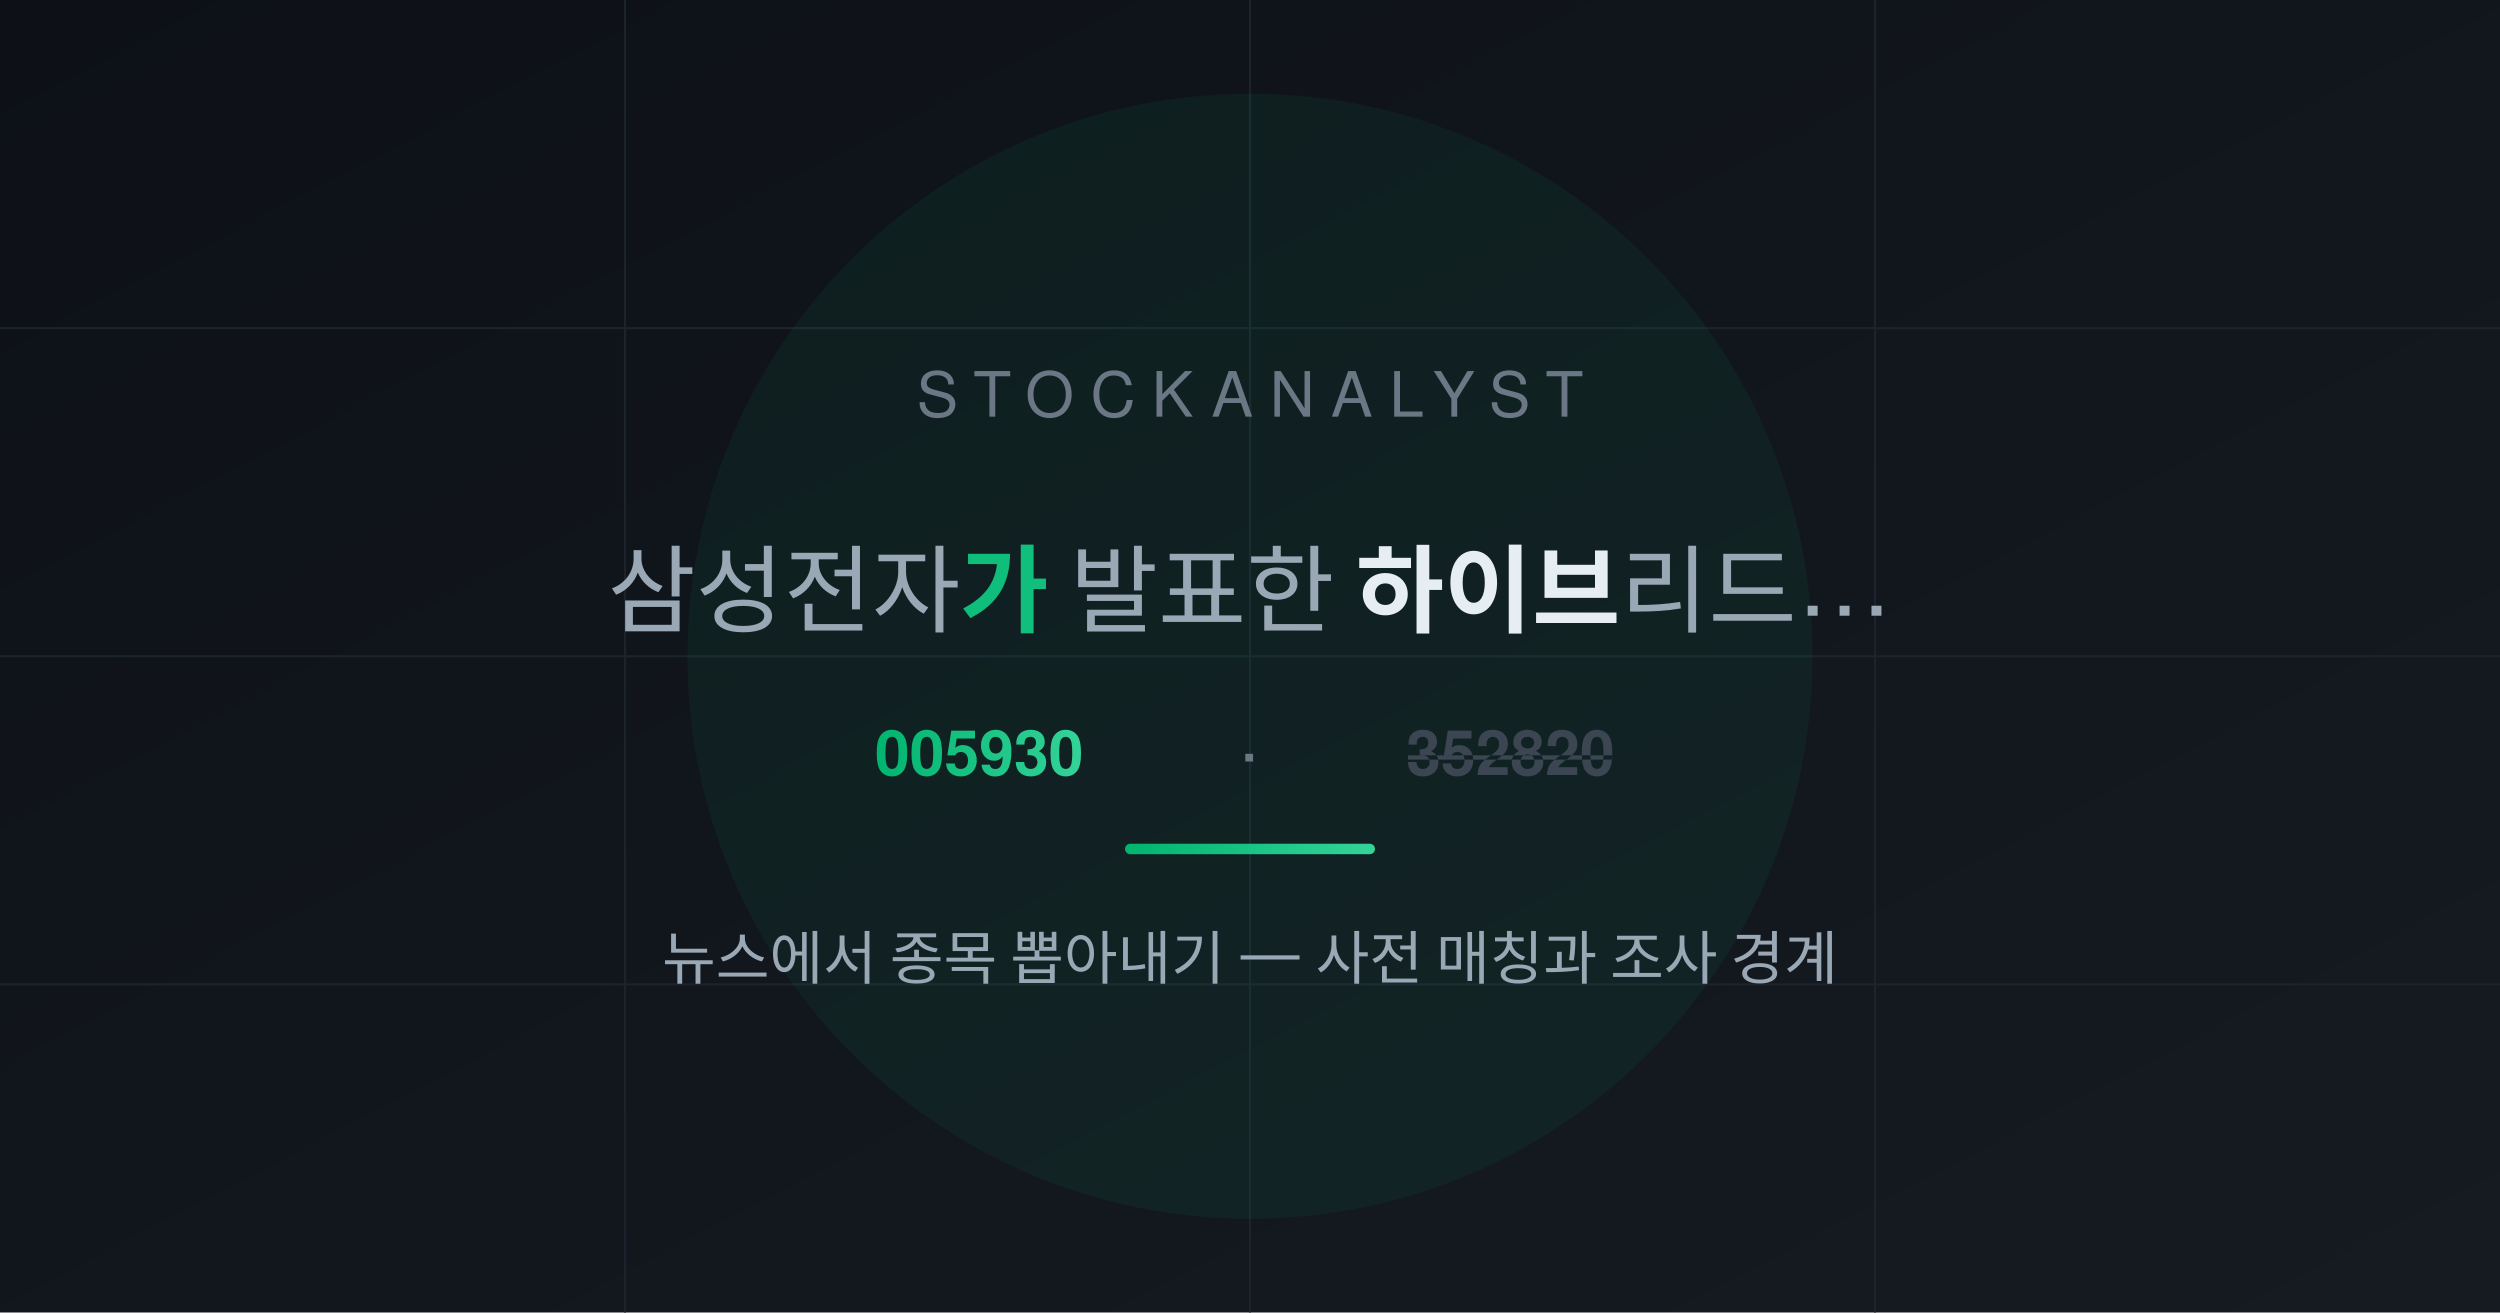
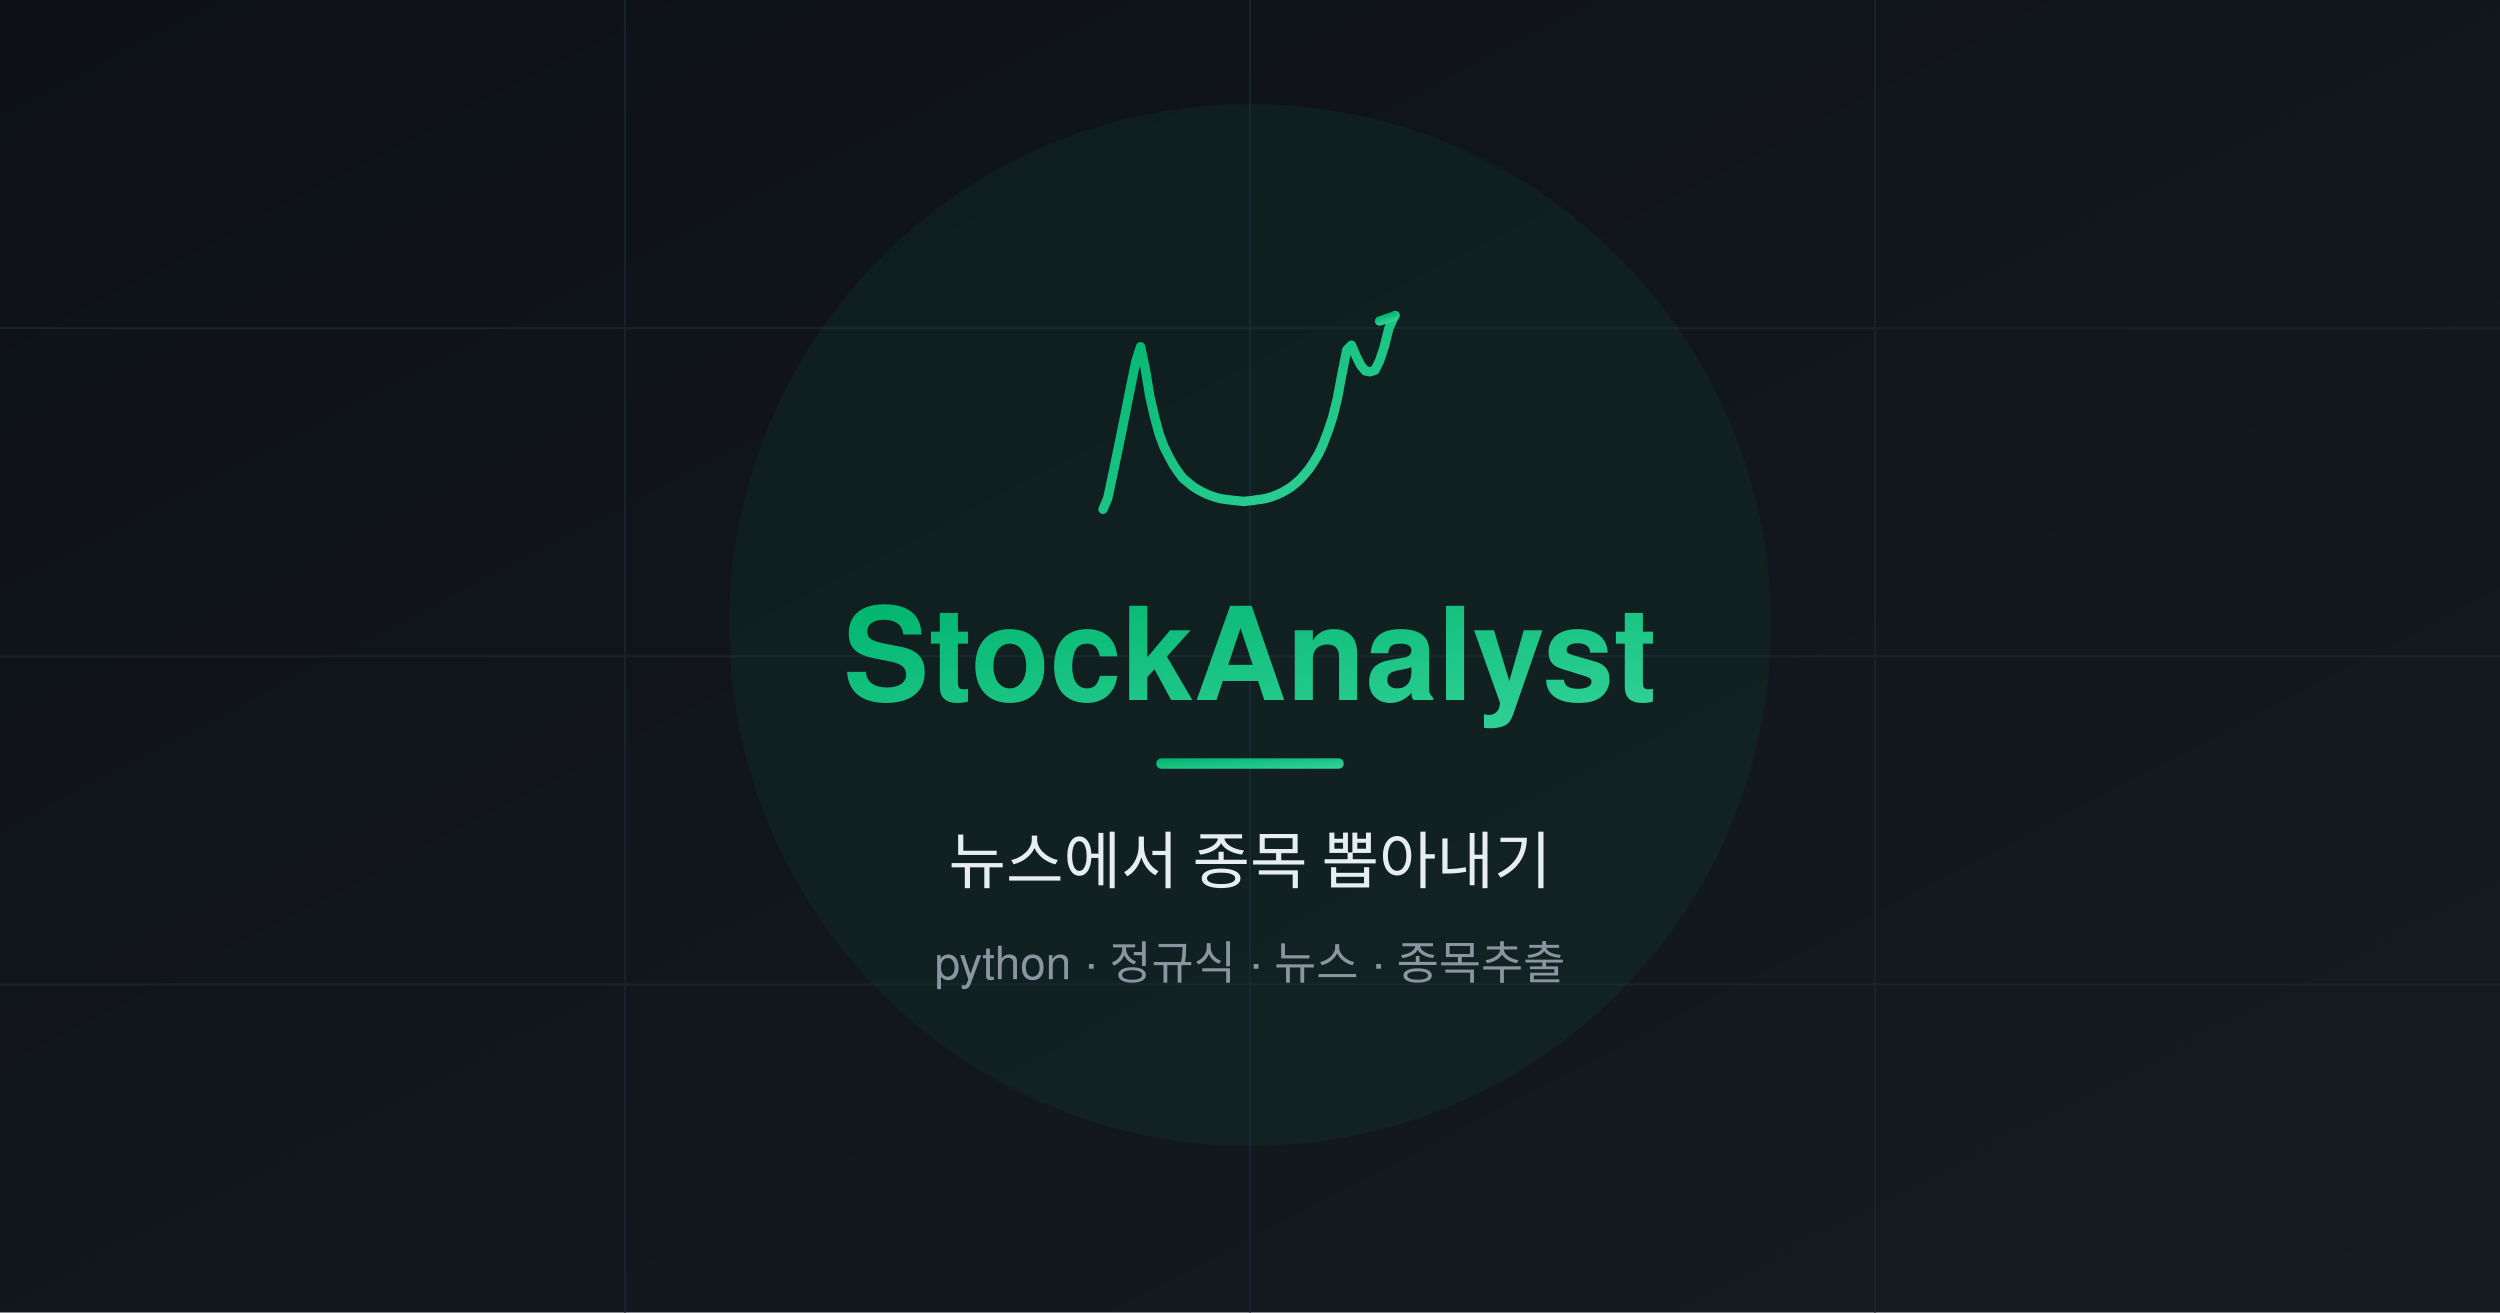
<svg xmlns="http://www.w3.org/2000/svg" viewBox="0 0 1200 630" width="1200" height="630">
  <defs>
    <linearGradient id="bg" x1="0" y1="0" x2="1" y2="1">
      <stop offset="0%" stop-color="#0d1117" />
      <stop offset="100%" stop-color="#161b22" />
    </linearGradient>
-     <linearGradient id="accent" x1="0" y1="0" x2="1" y2="0">
+     <linearGradient id="accent" x1="0" y1="0" x2="1" y2="1">
      <stop offset="0%" stop-color="#00b56e" />
      <stop offset="100%" stop-color="#34d399" />
    </linearGradient>
  </defs>
  <rect width="1200" height="630" fill="url(#bg)" />
-   <g stroke="#1c232c" stroke-width="1">
+   <g stroke="#1a212a" stroke-width="1">
    <path d="M0 157.5H1200M0 315H1200M0 472.5H1200M300 0V630M600 0V630M900 0V630" />
  </g>
-   <circle cx="600" cy="315" r="270" fill="#00a362" opacity="0.08" />
-   <text x="600" y="200" text-anchor="middle" font-family="Helvetica, Arial, sans-serif" font-size="30" fill="#6b7785" letter-spacing="8">STOCKANALYST</text>
-   <g font-family="Helvetica, Arial, sans-serif" font-size="46" fill="#9aa7b4">
-     <text x="600" y="300" text-anchor="middle">삼성전자<tspan fill="url(#accent)" font-weight="bold">가</tspan> 발표한 <tspan fill="#e6edf3" font-weight="bold">하이브</tspan>리드…</text>
+   <circle cx="600" cy="300" r="250" fill="#00b56e" opacity="0.06" />
+   <g transform="translate(503.2,101.2) scale(0.375)">
+     <g fill="none" stroke="url(#accent)" stroke-width="12" stroke-linecap="round" stroke-linejoin="round">
+       <polyline points="70,382.0 76,368.0 82,340.0 88,311.0 94,282.0 100,252.0 106,222.0 112,193.0 118,174.0 124,202.0 130,238.0 136,264.0 142,286.0 148,302.0 154,314.0 160,325.0 166,334.0 172,342.0 178,347.0 184,352.0 190,356.0 196,359.3 202,362.3 208,364.7 214,366.7 220,368.3 226,369.3 232,370.0 238,370.7 244,371.3 250,372.0 256,371.3 262,370.7 268,369.7 274,369.0 280,367.7 286,366.0 292,363.7 298,361.0 304,357.7 310,354.0 316,349.3 322,344.0 328,337.3 334,330.0 340,321.0 346,311.0 352,298.0 358,282.0 364,264.0 370,240.0 376,208.0 382,178.0 388,172.0 394,186.0 400,198.0 406,205.0 412,206.0 418,204.0 424,192.0 430,174.0 436,150.0 442,137.0 444,134.0" />
+       <path d="M424 141 L442 135" />
+     </g>
  </g>
-   <g font-family="Helvetica, Arial, sans-serif" font-size="30" font-weight="bold" text-anchor="middle">
-     <text x="470" y="372" fill="url(#accent)">005930</text>
-     <text x="600" y="372" fill="#6b7785">·</text>
-     <text x="725" y="372" fill="#3b4652" style="text-decoration:line-through">352820</text>
-   </g>
-   <rect x="540" y="405" width="120" height="5" rx="2.5" fill="url(#accent)" />
-   <text x="600" y="470" text-anchor="middle" font-family="Helvetica, Arial, sans-serif" font-size="28" fill="#9aa7b4">뉴스에서 종목 뽑아내기 — 사전 매칭과 조사 경계</text>
+   <text x="600" y="336" text-anchor="middle" font-family="'Helvetica Neue', Helvetica, Arial, 'Apple SD Gothic Neo', 'Malgun Gothic', sans-serif" font-size="62" font-weight="bold" fill="url(#accent)">StockAnalyst</text>
+   <rect x="555" y="364" width="90" height="5" rx="2.5" fill="url(#accent)" />
+   <text x="600" y="424" text-anchor="middle" font-family="'Helvetica Neue', Helvetica, Arial, 'Apple SD Gothic Neo', 'Malgun Gothic', sans-serif" font-size="30" fill="#e6edf3">뉴스에서 종목 뽑아내기</text>
+   <text x="600" y="470" text-anchor="middle" font-family="'Helvetica Neue', Helvetica, Arial, 'Apple SD Gothic Neo', 'Malgun Gothic', sans-serif" font-size="22" fill="#8b95a1">python · 정규식 · 뉴스 · 종목추출</text>
</svg>
